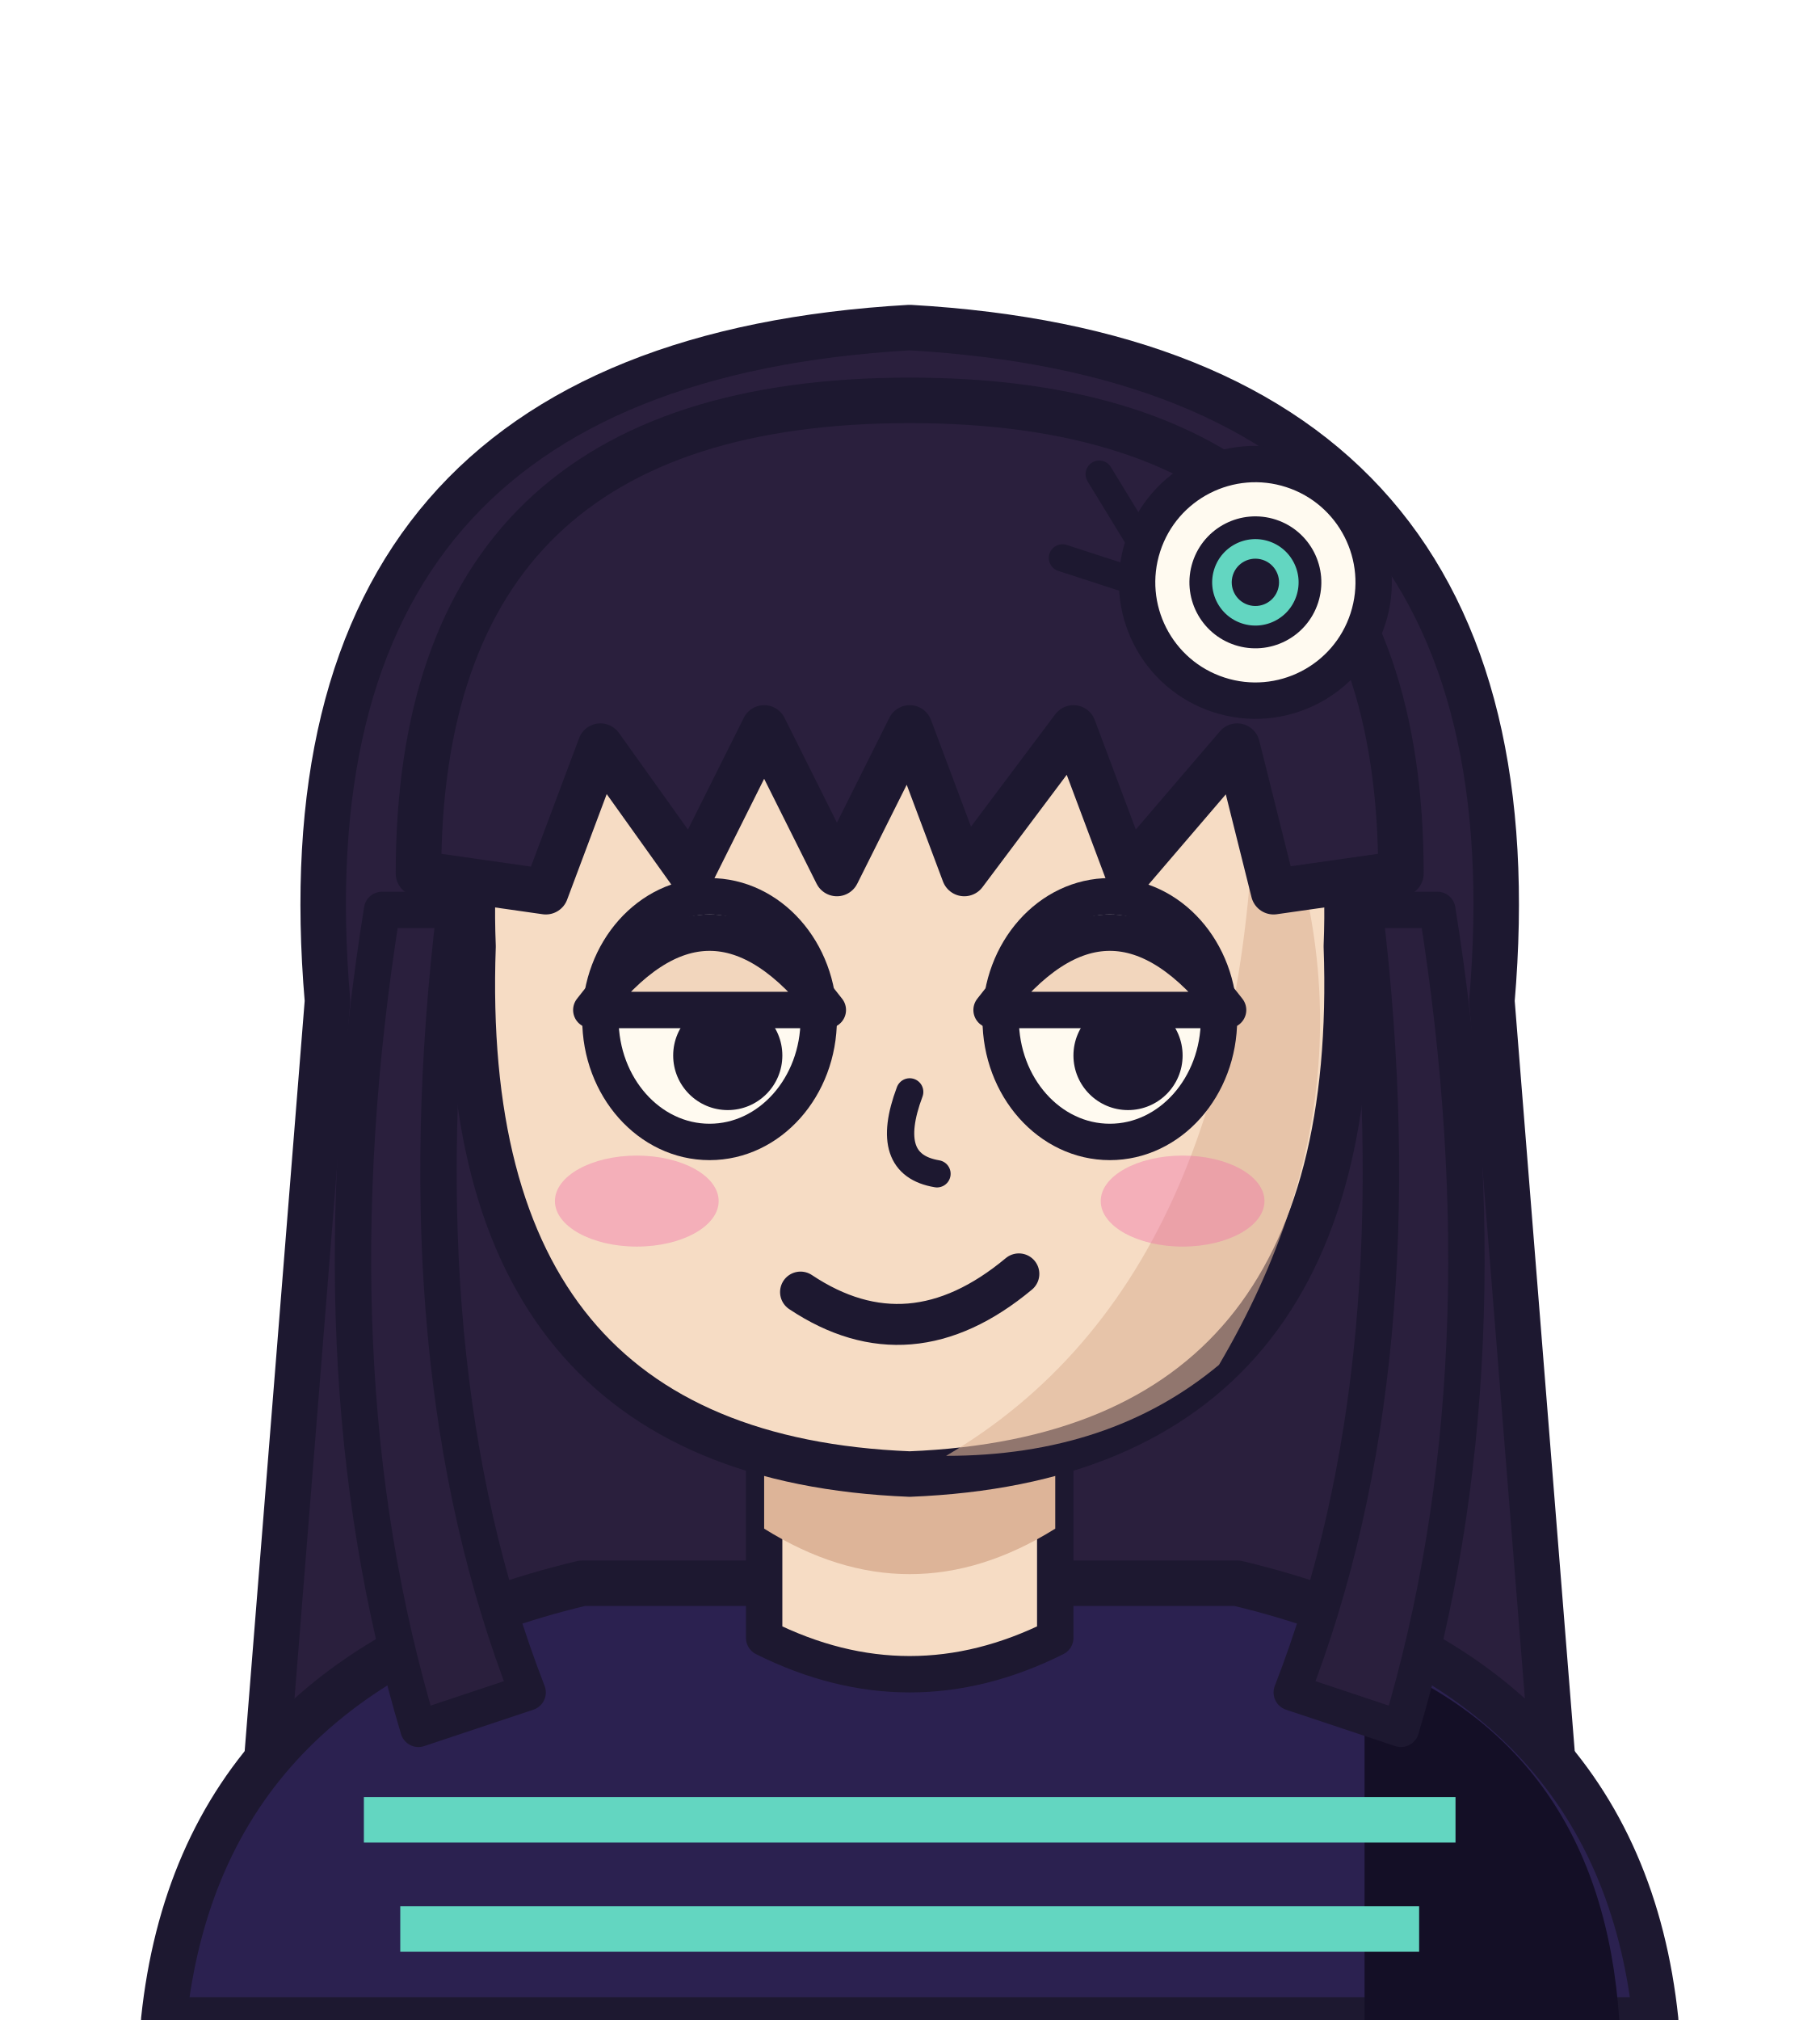
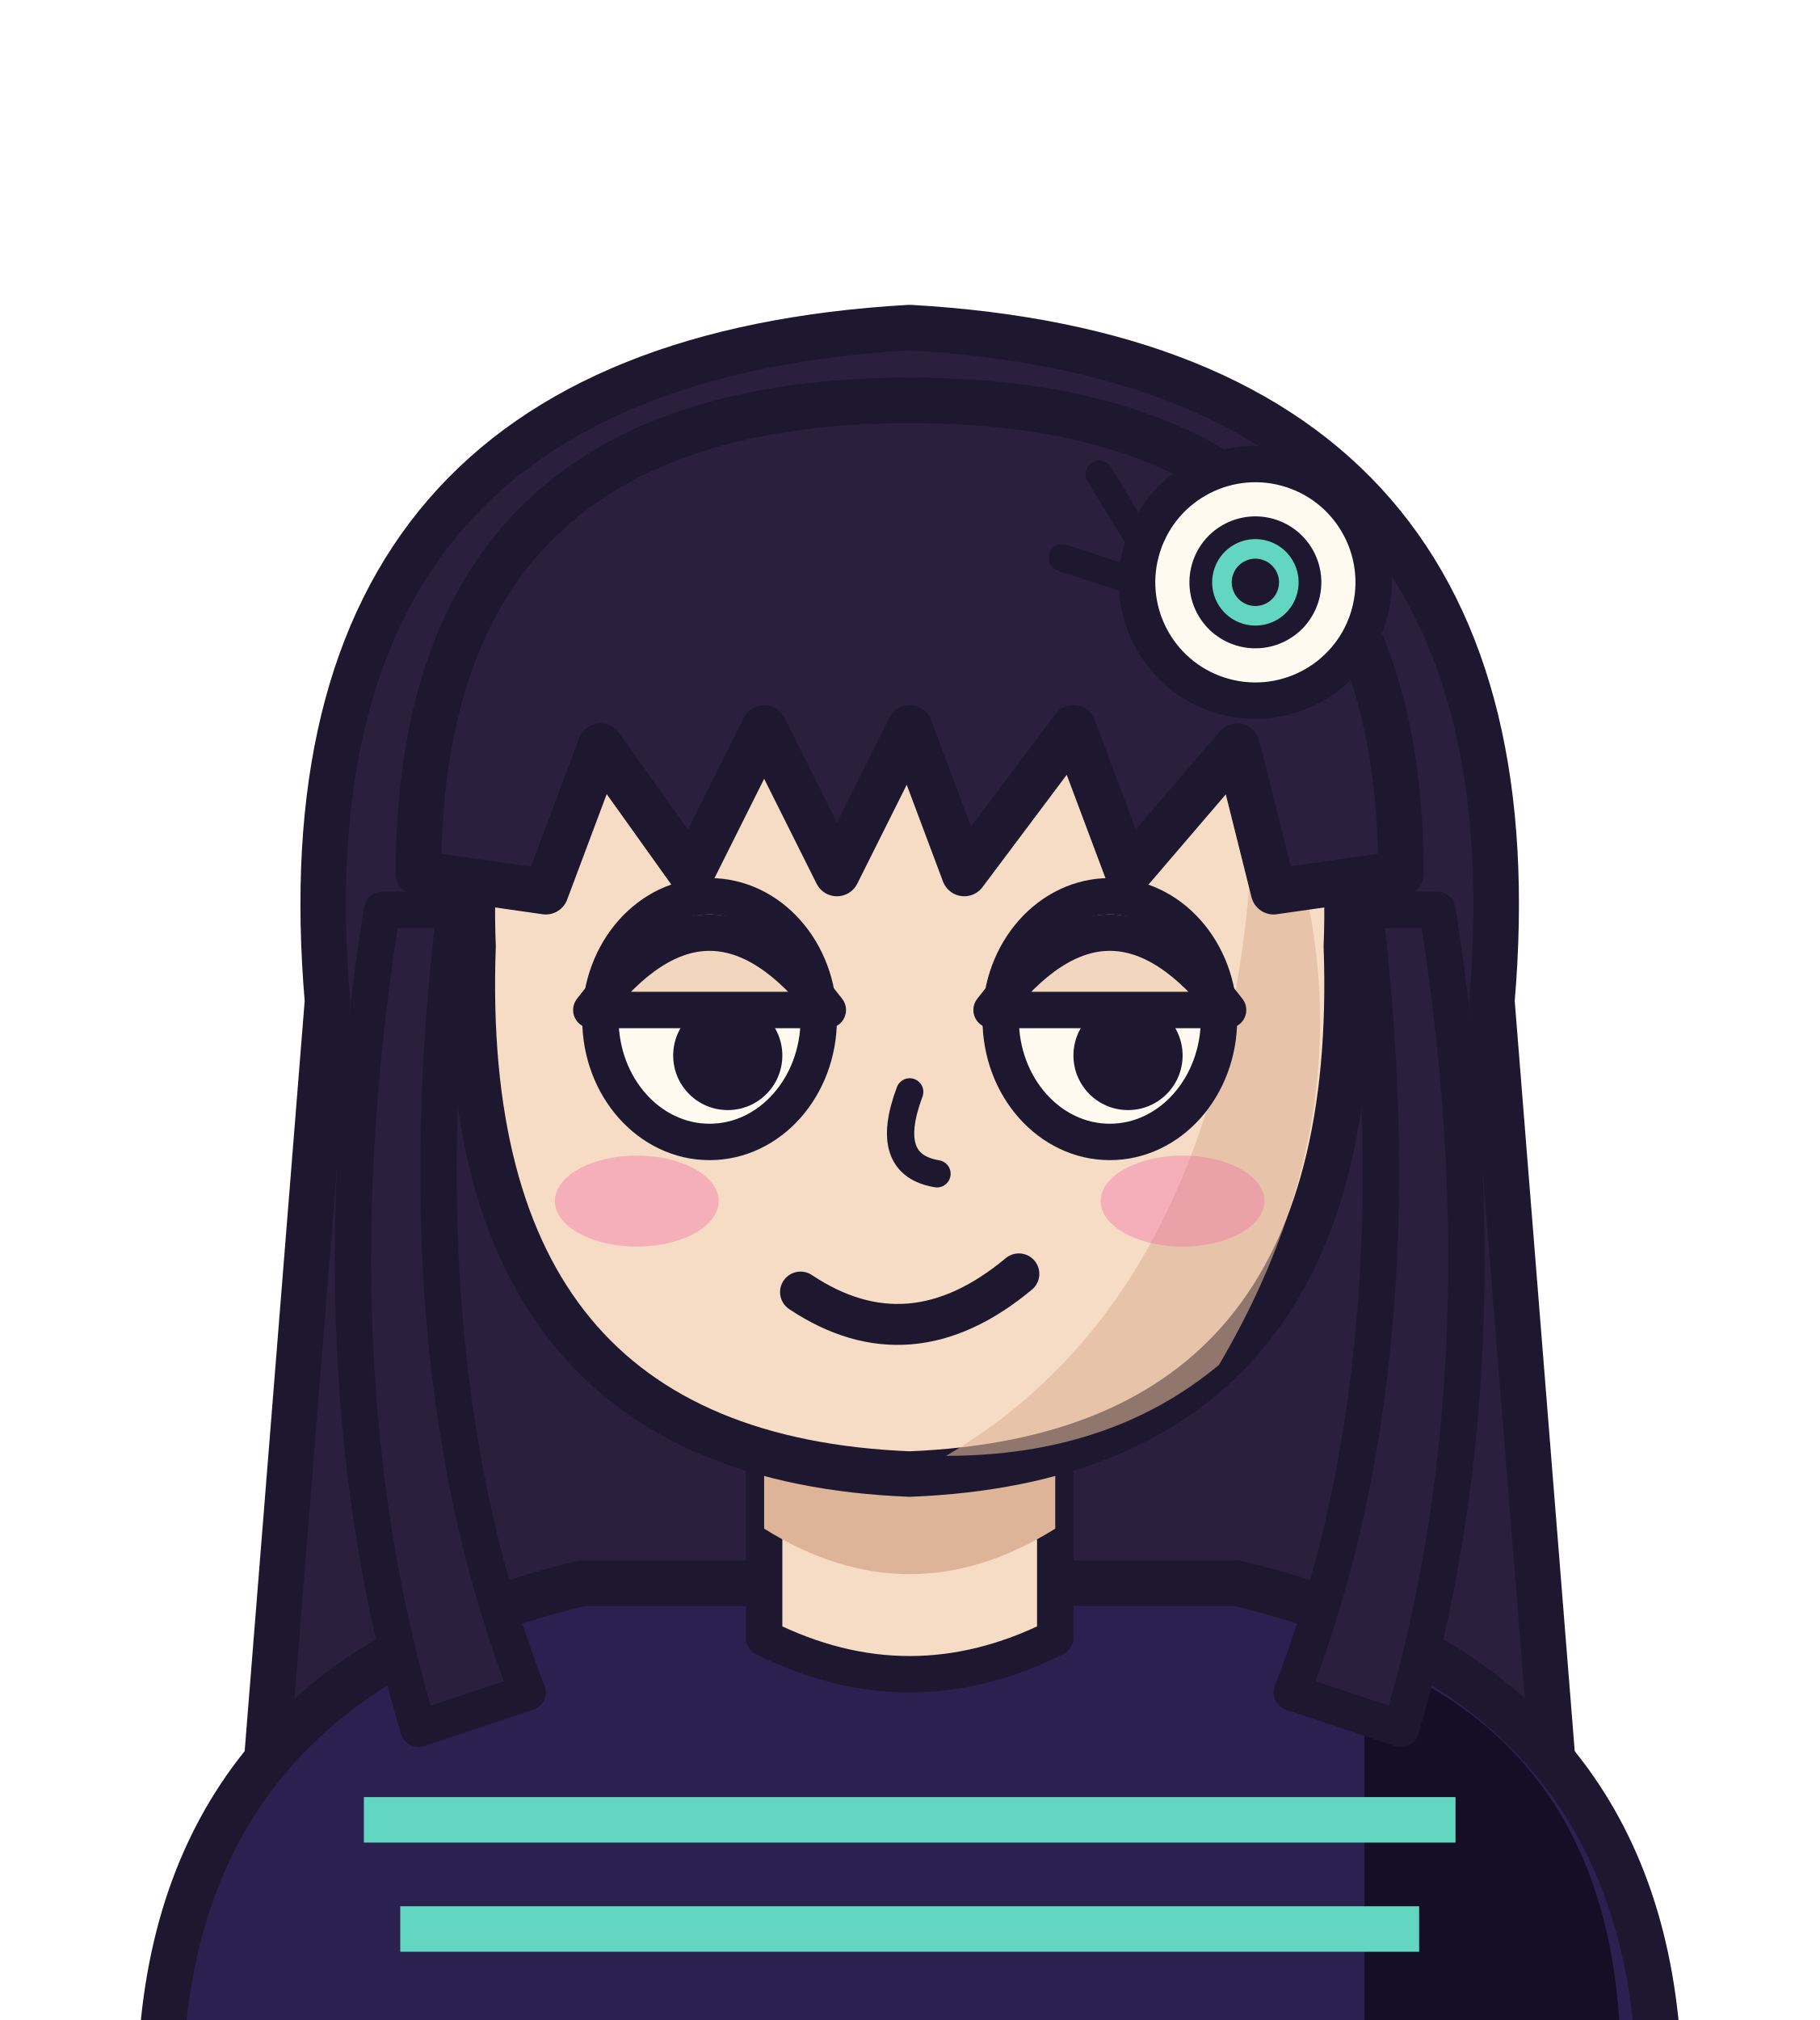
<svg xmlns="http://www.w3.org/2000/svg" width="200" height="222" viewBox="0 0 200 222">
  <g>
    <path d="M36 110 Q30 40 100 36 Q170 40 164 110 L172 210 L28 210 Z" fill="#2a1f3d" stroke="#1d1830" stroke-width="5" stroke-linejoin="round" stroke-linecap="round" />
    <g>
-       <path d="M18 222 Q22 184 64 174 L136 174 Q178 184 182 222 Z" fill="#2b2150" stroke="#1d1830" stroke-width="5" stroke-linejoin="round" stroke-linecap="round" />
+       <path d="M16 240 L18 222 Q22 184 64 174 L136 174 Q178 184 182 222 L184 240 Z" fill="#2b2150" stroke="#1d1830" stroke-width="5" stroke-linejoin="round" stroke-linecap="round" />
      <path d="M150 182 Q176 192 178 222 L150 222 Z" fill="#140f26" />
    </g>
    <path d="M40 200 L160 200 M44 212 L156 212" stroke="#63d6c1" stroke-width="5" />
    <g>
      <path d="M84 150 L84 180 Q100 188 116 180 L116 150 Z" fill="#f6dcc4" stroke="#1d1830" stroke-width="4" stroke-linejoin="round" stroke-linecap="round" />
      <path d="M84 158 Q100 170 116 158 L116 168 Q100 178 84 168 Z" fill="#ddb498" />
    </g>
    <path d="M52 104 Q50 54 100 52 Q150 54 148 104 Q150 160 100 162 Q50 160 52 104 Z" fill="#f6dcc4" stroke="#1d1830" stroke-width="5" stroke-linejoin="round" stroke-linecap="round" />
    <path d="M138 82 Q154 116 134 150 Q122 160 104 160 Q138 140 138 82 Z" fill="#ddb498" opacity="0.6" />
    <path d="M46 96 Q46 44 100 44 Q154 44 154 96 L140 98 L136 82 L124 96 L118 80 L106 96 L100 80 L92 96 L84 80 L76 96 L66 82 L60 98 Z" fill="#2a1f3d" stroke="#1d1830" stroke-width="5" stroke-linejoin="round" stroke-linecap="round" />
    <path d="M50 100 Q44 150 58 186 L46 190 Q34 150 42 100 Z M150 100 Q156 150 142 186 L154 190 Q166 150 158 100 Z" fill="#2a1f3d" stroke="#1d1830" stroke-width="4" stroke-linejoin="round" stroke-linecap="round" />
    <g transform="translate(138 64) rotate(18)">
      <circle r="13" fill="#fffaf0" stroke="#1d1830" stroke-width="4" stroke-linejoin="round" stroke-linecap="round" />
      <circle r="6" fill="#63d6c1" stroke="#1d1830" stroke-width="2.5" />
      <circle r="2.6" fill="#1d1830" />
      <path d="M-13 0 L-20 -6 M-13 4 L-21 4" stroke="#1d1830" stroke-width="3" stroke-linecap="round" />
    </g>
    <g>
      <ellipse cx="78" cy="112" rx="12" ry="13.5" fill="#fffaf0" stroke="#1d1830" stroke-width="4" stroke-linejoin="round" stroke-linecap="round" />
      <ellipse cx="122" cy="112" rx="12" ry="13.5" fill="#fffaf0" stroke="#1d1830" stroke-width="4" stroke-linejoin="round" stroke-linecap="round" />
      <circle cx="80" cy="116" r="6" fill="#1d1830" />
      <circle cx="124" cy="116" r="6" fill="#1d1830" />
      <circle cx="82" cy="110" r="1.8" fill="#fffaf0" />
      <circle cx="126" cy="110" r="1.8" fill="#fffaf0" />
      <g>
        <path d="M65 111 Q78 94 91 111 Z" fill="#f2d6bd" stroke="#1d1830" stroke-width="4" stroke-linejoin="round" stroke-linecap="round" />
        <path d="M109 111 Q122 94 135 111 Z" fill="#f2d6bd" stroke="#1d1830" stroke-width="4" stroke-linejoin="round" stroke-linecap="round" />
      </g>
    </g>
    <g fill="#f06ba8" opacity="0.4">
      <ellipse cx="70" cy="132" rx="9" ry="5" />
      <ellipse cx="130" cy="132" rx="9" ry="5" />
    </g>
    <path d="M100 120 Q97 128 103 129" fill="none" stroke="#1d1830" stroke-width="3" stroke-linejoin="round" stroke-linecap="round" />
    <path d="M88 142 Q100 150 112 140" fill="none" stroke="#1d1830" stroke-width="4.5" stroke-linejoin="round" stroke-linecap="round" />
  </g>
</svg>
